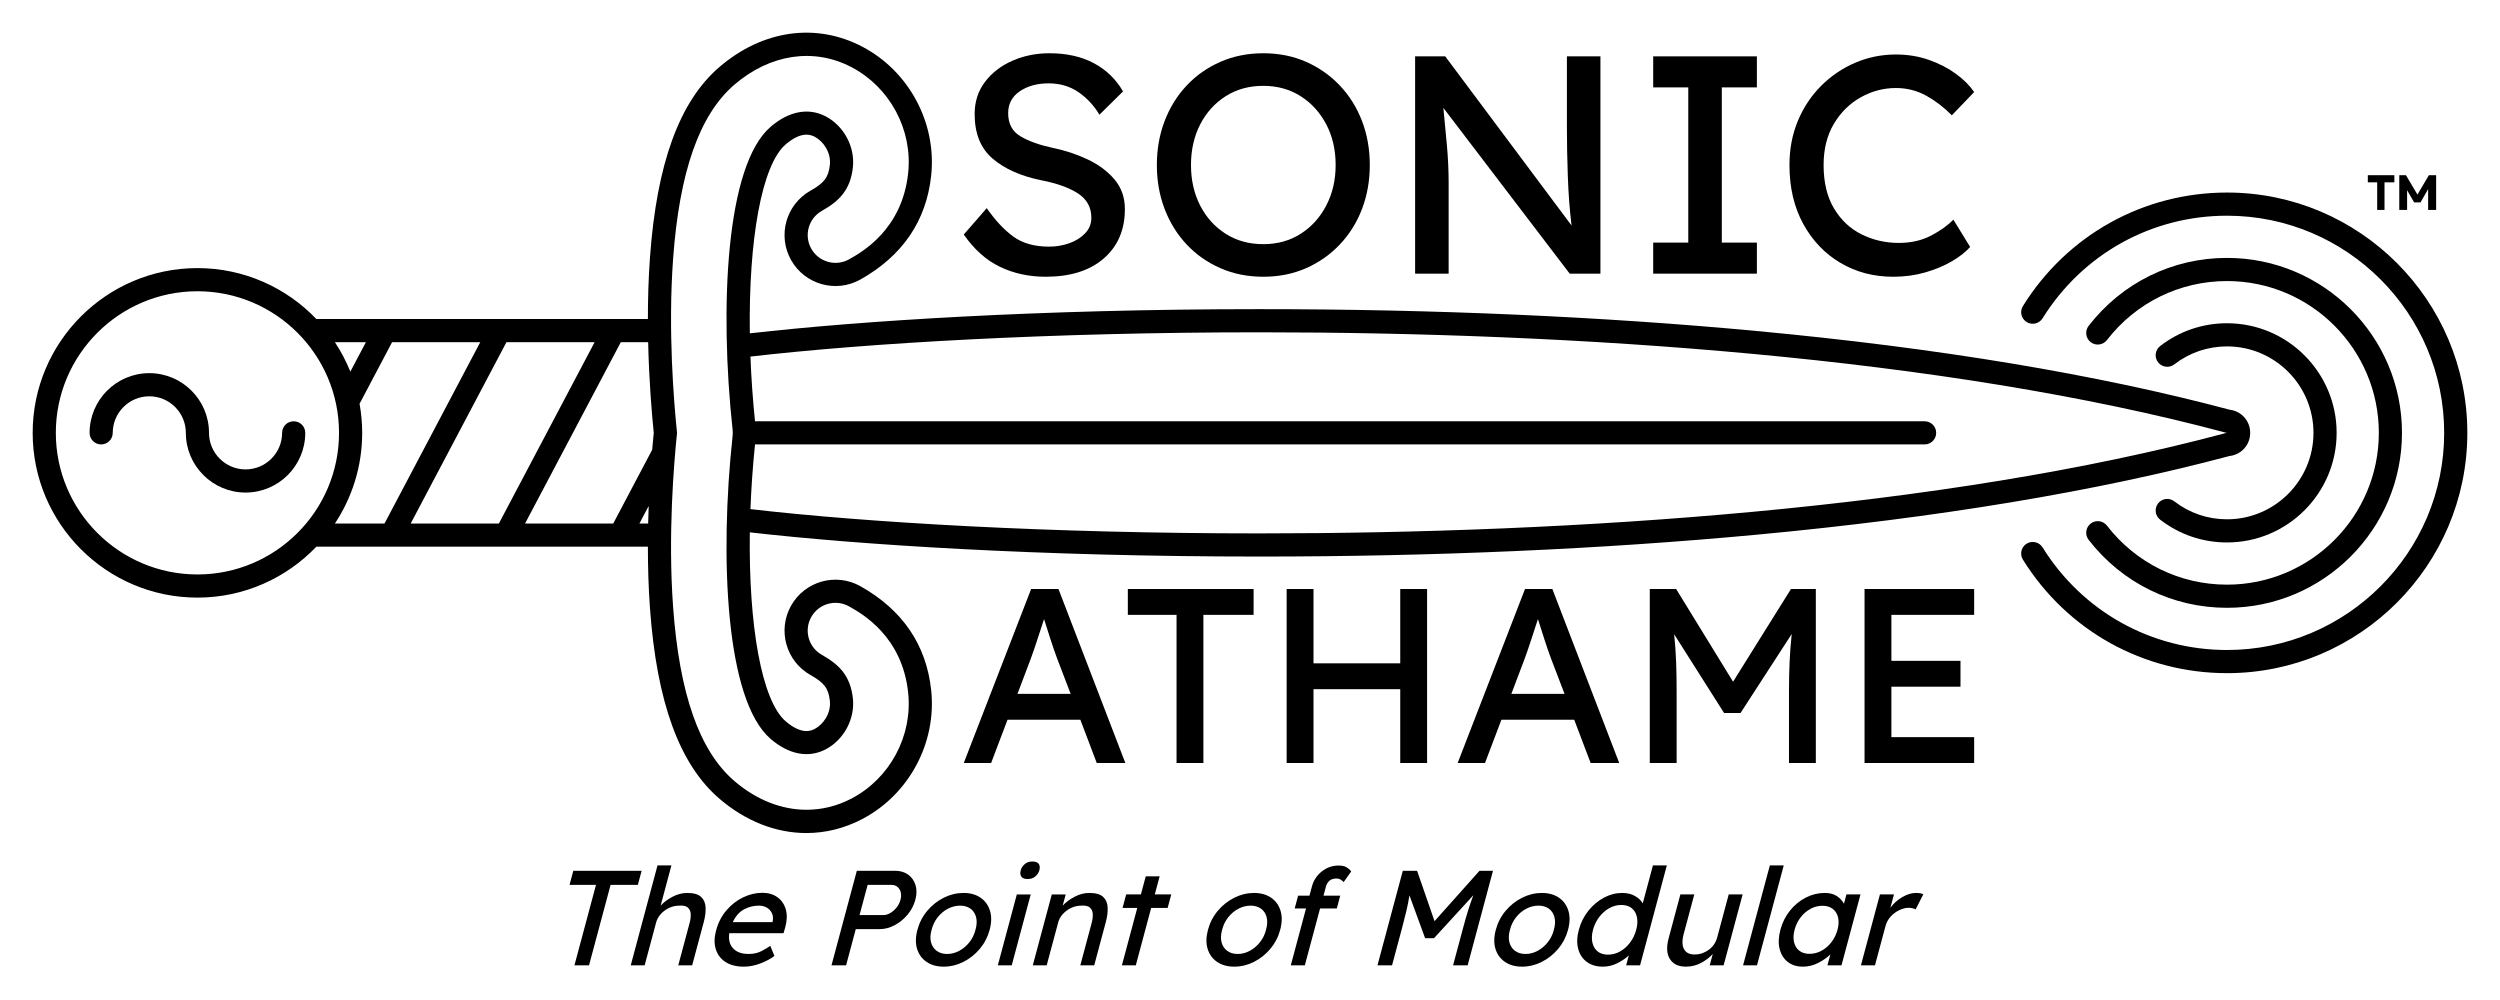
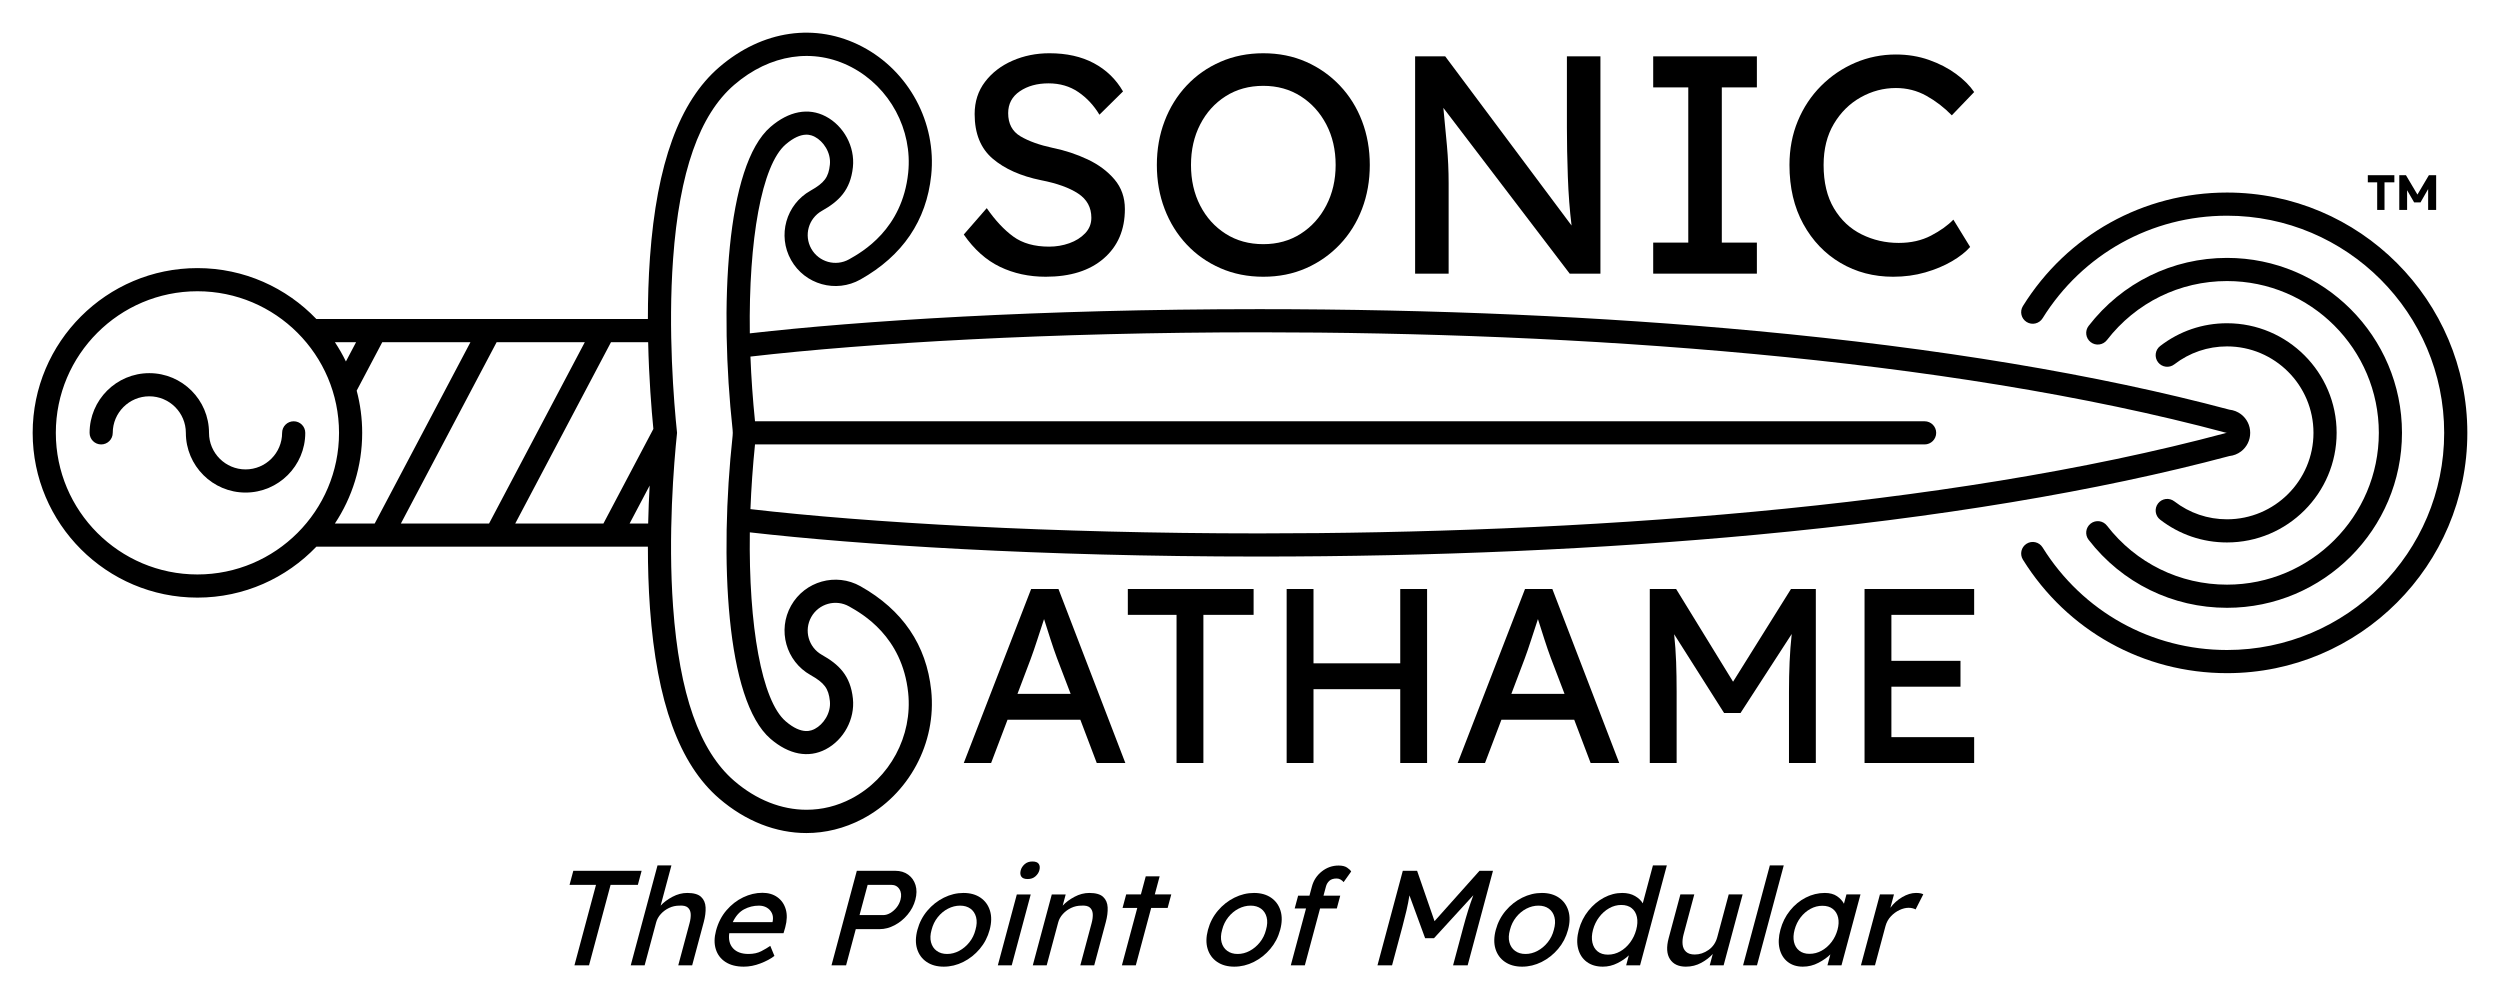
<svg xmlns="http://www.w3.org/2000/svg" version="1.1" id="Main" x="0px" y="0px" width="765.11px" height="305.84px" viewBox="0 0 765.11 305.84" enable-background="new 0 0 765.11 305.84" xml:space="preserve">
  <g id="Emblem">
-     <g id="Expanded">
-       <path id="Sine" d="M89.881,128.93c-1.957,0-3.543,1.586-3.543,3.543c0,6.168-5.018,11.187-11.186,11.187    s-11.186-5.019-11.186-11.187c0-10.076-8.198-18.273-18.274-18.273s-18.274,8.197-18.274,18.273c0,1.957,1.586,3.543,3.543,3.543    s3.543-1.586,3.543-3.543c0-6.168,5.019-11.186,11.187-11.186s11.187,5.018,11.187,11.186c0,10.075,8.197,18.272,18.273,18.272    s18.273-8.197,18.273-18.272C93.425,130.516,91.838,128.93,89.881,128.93z" />
-       <path d="M685.879,126.802c-1.054-0.808-2.297-1.292-3.585-1.425c-40.413-10.782-89.105-18.883-144.751-24.083    c-47.436-4.433-98.637-6.68-152.182-6.68c-67.365,0-122.473,3.599-155.883,7.406c-0.401-28.587,3.635-51.501,10.96-57.814    c5.055-4.357,8.006-2.814,8.974-2.309c2.508,1.313,4.961,4.738,4.567,8.501c-0.405,3.857-1.679,5.568-5.93,7.96    c-7.504,4.223-10.164,13.729-5.941,21.233c4.224,7.504,13.73,10.165,21.233,5.941c12.908-7.264,20.192-17.991,21.648-31.882    c1.685-16.065-6.805-31.892-21.125-39.382c-14.205-7.429-30.572-5.068-43.783,6.318c-12.165,10.484-19.086,29.506-21.159,58.155    c-0.463,6.401-0.642,12.796-0.64,18.894H96.84c-0.006,0-0.011,0-0.017,0C87.638,88.042,74.721,82.05,60.422,82.05    c-27.804,0-50.424,22.62-50.424,50.423c0,27.803,22.62,50.422,50.424,50.423c14.299,0,27.217-5.993,36.402-15.588    c0.005,0,0.01,0.001,0.016,0.001h101.443c-0.002,6.098,0.177,12.493,0.64,18.894c2.073,28.648,8.994,47.671,21.158,58.155    c8.123,7.001,17.437,10.591,26.71,10.591c5.808-0.001,11.602-1.409,17.072-4.271c14.321-7.49,22.811-23.317,21.126-39.384    c-1.457-13.891-8.74-24.616-21.648-31.881c-7.502-4.222-17.01-1.563-21.233,5.94c-4.223,7.504-1.563,17.011,5.941,21.233    c4.25,2.392,5.525,4.103,5.93,7.959c0.395,3.765-2.059,7.19-4.567,8.503c-0.968,0.506-3.918,2.048-8.974-2.31    c-7.324-6.313-11.36-29.228-10.959-57.814c33.409,3.807,88.516,7.406,155.883,7.406c53.55,0,104.751-2.247,152.181-6.679    c55.643-5.199,104.335-13.301,144.752-24.083c1.288-0.133,2.531-0.617,3.585-1.425c1.75-1.342,2.776-3.42,2.776-5.625v-0.093    C688.656,130.221,687.629,128.143,685.879,126.802z M111.982,104.722l-4.761,9.017c-1.276-3.177-2.863-6.196-4.729-9.017H111.982z     M60.422,175.81c-23.896-0.001-43.337-19.442-43.337-43.337c0-23.896,19.441-43.336,43.337-43.336    c23.896,0,43.335,19.44,43.335,43.336C103.758,156.369,84.318,175.81,60.422,175.81z M102.493,160.222    c5.271-7.966,8.352-17.503,8.352-27.749c0-3.038-0.285-6.009-0.803-8.9l9.954-18.851h26.986l-29.307,55.5H102.493z     M125.689,160.222l29.307-55.5h26.986l-29.307,55.5H125.689z M160.689,160.222l29.307-55.5h8.368    c0.265,11.803,1.118,21.883,1.716,27.75c-0.15,1.472-0.316,3.214-0.485,5.177l-11.92,22.573H160.689z M195.689,160.222    l2.838-5.375c-0.066,1.743-0.122,3.538-0.163,5.375H195.689z M224.211,131.559c0.066,0.607,0.066,1.219,0,1.826    c-4.066,37.671-2.056,80.951,11.601,92.722c5.612,4.837,11.608,5.98,16.885,3.221c5.558-2.907,8.984-9.29,8.331-15.521    c-0.745-7.099-4.337-10.489-9.502-13.396c-4.093-2.304-5.544-7.489-3.241-11.582c2.304-4.094,7.49-5.543,11.582-3.24    c4.022,2.264,16.263,9.152,18.076,26.444c1.384,13.202-5.593,26.209-17.362,32.365c-4.387,2.295-9.047,3.424-13.737,3.425    c-7.641,0-15.364-2.996-22.135-8.833c-10.664-9.191-16.786-26.625-18.716-53.299c-1.588-21.94,0.24-43.909,1.213-53.219    c-0.973-9.31-2.801-31.278-1.213-53.219c1.93-26.673,8.052-44.107,18.717-53.298c10.928-9.418,24.339-11.441,35.872-5.407    c11.769,6.156,18.746,19.162,17.362,32.363c-1.813,17.293-14.054,24.182-18.076,26.445c-4.092,2.303-9.277,0.853-11.582-3.241    c-2.303-4.093-0.853-9.278,3.241-11.582c5.165-2.907,8.757-6.297,9.502-13.396c0.653-6.23-2.772-12.612-8.33-15.52    c-5.276-2.76-11.273-1.617-16.885,3.22C222.155,50.608,220.145,93.888,224.211,131.559z M681.569,132.519    c-0.055-0.015-0.117-0.031-0.173-0.046c-86.725,23.3-199.966,30.771-296.034,30.771c-63.72,0-119.855-3.291-155.695-7.429    c0.247-6.411,0.711-13.048,1.399-19.8h357.948c1.957,0,3.543-1.586,3.543-3.543s-1.586-3.543-3.543-3.543H231.066    c-0.689-6.752-1.153-13.389-1.4-19.799c35.841-4.14,91.961-7.43,155.695-7.43c96.062,0,209.319,7.474,296.034,30.772    c0.056-0.016,0.118-0.032,0.173-0.047V132.519z" />
-       <g id="Radiate_1_">
-         <g>
-           <g>
-             <path d="M681.569,166.015c-7.475,0-14.552-2.411-20.465-6.974c-1.55-1.195-1.837-3.421-0.642-4.97       c1.195-1.55,3.421-1.837,4.97-0.642c4.663,3.598,10.243,5.499,16.137,5.499c14.588,0,26.457-11.869,26.457-26.457       c0-14.588-11.869-26.457-26.457-26.457c-5.893,0-11.474,1.901-16.138,5.5c-1.552,1.196-3.774,0.908-4.97-0.642       s-0.908-3.774,0.642-4.97c5.916-4.563,12.992-6.975,20.466-6.975c18.496,0,33.543,15.047,33.543,33.543       S700.065,166.015,681.569,166.015z" />
-           </g>
+     <g id="Expanded_1_">
+       <g id="Knife_1_">
+         <path d="M681.569,166.015c-7.475,0-14.552-2.411-20.465-6.974c-1.55-1.195-1.837-3.421-0.642-4.97s3.419-1.838,4.97-0.642     c4.663,3.598,10.243,5.499,16.137,5.499c14.588,0,26.457-11.869,26.457-26.457c0-14.588-11.869-26.457-26.457-26.457     c-5.893,0-11.474,1.901-16.138,5.5c-1.552,1.196-3.774,0.908-4.97-0.642s-0.908-3.774,0.642-4.97     c5.916-4.563,12.992-6.975,20.466-6.975c18.496,0,33.543,15.048,33.543,33.543C715.112,150.968,700.065,166.015,681.569,166.015z     " />
+         <path d="M681.569,206.015c-25.576,0-48.929-12.986-62.468-34.74c-1.034-1.661-0.526-3.847,1.136-4.88     c1.659-1.035,3.847-0.526,4.88,1.136c12.237,19.66,33.341,31.398,56.452,31.398c36.645,0,66.457-29.813,66.457-66.457     s-29.813-66.457-66.457-66.457c-23.111,0-44.215,11.737-56.452,31.398c-1.034,1.662-3.223,2.168-4.88,1.136     c-1.662-1.034-2.17-3.219-1.136-4.881c13.539-21.753,36.892-34.74,62.468-34.74c40.552,0,73.543,32.992,73.543,73.543     S722.121,206.015,681.569,206.015z" />
+         <path d="M681.569,186.015c-16.687,0-32.126-7.585-42.36-20.812c-1.197-1.547-0.913-3.772,0.635-4.971     c1.547-1.196,3.773-0.912,4.971,0.635c8.881,11.478,22.278,18.062,36.755,18.062c25.616,0,46.457-20.841,46.457-46.457     s-20.841-46.457-46.457-46.457c-14.477,0-27.874,6.583-36.755,18.062c-1.198,1.547-3.425,1.832-4.971,0.634     c-1.548-1.197-1.832-3.423-0.635-4.971c10.234-13.226,25.674-20.812,42.36-20.812c29.523,0,53.543,24.02,53.543,53.543     C735.112,161.996,711.092,186.015,681.569,186.015z" />
+         <path d="M75.152,150.746c-10.076,0-18.273-8.197-18.273-18.272c0-6.168-5.019-11.186-11.187-11.186s-11.187,5.018-11.187,11.186     c0,1.957-1.586,3.543-3.543,3.543s-3.543-1.586-3.543-3.543c0-10.076,8.198-18.273,18.274-18.273s18.274,8.197,18.274,18.273     c0,6.168,5.018,11.187,11.186,11.187s11.186-5.019,11.186-11.187c0-1.957,1.586-3.543,3.543-3.543s3.543,1.586,3.543,3.543     C93.425,142.548,85.228,150.746,75.152,150.746z" />
+         <path d="M685.879,126.802c-1.054-0.808-2.297-1.292-3.585-1.425c-40.413-10.782-89.105-18.883-144.751-24.083     c-47.436-4.433-98.637-6.68-152.182-6.68c-67.367,0-122.474,3.599-155.883,7.406c-0.401-28.587,3.635-51.501,10.96-57.814     c5.055-4.357,8.006-2.814,8.974-2.309c2.508,1.313,4.961,4.738,4.567,8.501c-0.405,3.857-1.679,5.568-5.93,7.96     c-7.504,4.223-10.164,13.729-5.941,21.233c4.224,7.504,13.73,10.165,21.233,5.941c12.908-7.264,20.192-17.991,21.648-31.882     c1.685-16.065-6.805-31.892-21.125-39.382c-14.205-7.429-30.572-5.068-43.783,6.318c-12.165,10.484-19.086,29.506-21.159,58.155     c-0.463,6.401-0.642,12.796-0.64,18.894H96.84c-0.006,0-0.011,0-0.017,0C87.638,88.042,74.721,82.05,60.422,82.05     c-27.804,0-50.424,22.62-50.424,50.423c0,27.803,22.62,50.422,50.424,50.423c14.299,0,27.217-5.993,36.402-15.588     c0.005,0,0.01,0.001,0.016,0.001h101.443c-0.002,6.098,0.177,12.493,0.64,18.894c2.073,28.648,8.994,47.671,21.158,58.155     c8.123,7.001,17.437,10.591,26.71,10.591c5.808-0.001,11.602-1.409,17.072-4.271c14.321-7.49,22.811-23.317,21.126-39.384     c-1.457-13.891-8.74-24.616-21.648-31.881c-7.502-4.222-17.01-1.563-21.233,5.94c-4.223,7.504-1.563,17.011,5.941,21.233     c4.25,2.392,5.525,4.103,5.93,7.959c0.395,3.765-2.059,7.19-4.567,8.503c-0.968,0.506-3.918,2.048-8.974-2.31     c-7.324-6.313-11.36-29.228-10.959-57.814c33.409,3.808,88.516,7.406,155.883,7.406c53.55,0,104.751-2.247,152.181-6.679     c55.643-5.199,104.335-13.301,144.752-24.083c1.288-0.133,2.531-0.617,3.585-1.425c1.75-1.342,2.776-3.42,2.776-5.625v-0.093     C688.656,130.221,687.629,128.143,685.879,126.802z M108.979,104.722l-3.117,5.904c-0.99-2.05-2.122-4.019-3.37-5.904H108.979z      M60.422,175.81c-23.896-0.001-43.337-19.442-43.337-43.337c0-23.896,19.441-43.336,43.337-43.336     c23.896,0,43.335,19.44,43.335,43.336C103.758,156.369,84.318,175.81,60.422,175.81z M102.493,160.222     c5.271-7.966,8.352-17.503,8.352-27.749c0-4.464-0.59-8.792-1.685-12.917l7.833-14.833h26.986l-29.307,55.5H102.493z      M122.686,160.222l29.307-55.5h26.986l-29.307,55.5H122.686z M157.686,160.222l29.307-55.5h11.371     c0.248,11.036,1.009,20.561,1.596,26.548l-15.288,28.952H157.686z M192.686,160.222l6.135-11.618     c-0.2,3.594-0.365,7.499-0.457,11.618H192.686z M224.211,131.559c0.065,0.607,0.065,1.219,0,1.826     c-4.067,37.671-2.057,80.951,11.601,92.722c5.612,4.837,11.608,5.98,16.885,3.221c5.558-2.907,8.984-9.29,8.331-15.521     c-0.745-7.099-4.337-10.489-9.502-13.396c-4.093-2.304-5.544-7.489-3.241-11.582c2.304-4.094,7.49-5.543,11.582-3.24     c4.022,2.264,16.263,9.152,18.076,26.444c1.384,13.202-5.593,26.209-17.362,32.365c-4.387,2.295-9.047,3.424-13.737,3.425     c-7.641,0-15.364-2.996-22.135-8.833c-10.664-9.191-16.786-26.625-18.716-53.299c-1.588-21.94,0.24-43.909,1.213-53.219     c-0.973-9.31-2.801-31.278-1.213-53.219c1.93-26.673,8.052-44.107,18.717-53.298c10.928-9.418,24.339-11.441,35.872-5.407     c11.769,6.156,18.746,19.162,17.362,32.363c-1.813,17.293-14.054,24.182-18.076,26.445c-4.092,2.303-9.277,0.853-11.582-3.241     c-2.303-4.093-0.853-9.278,3.241-11.582c5.165-2.907,8.757-6.297,9.502-13.396c0.653-6.23-2.772-12.612-8.33-15.52     c-5.274-2.76-11.272-1.618-16.885,3.22C222.155,50.608,220.145,93.888,224.211,131.559z M681.569,132.519     c-0.055-0.015-0.117-0.031-0.173-0.046c-86.725,23.3-199.966,30.771-296.034,30.771c-63.712,0-119.854-3.289-155.695-7.428     c0.247-6.411,0.711-13.049,1.399-19.801h357.948c1.957,0,3.543-1.586,3.543-3.543s-1.586-3.543-3.543-3.543H231.066     c-0.689-6.752-1.153-13.39-1.4-19.801c35.841-4.14,91.965-7.428,155.695-7.428c96.062,0,209.319,7.474,296.034,30.772     c0.056-0.016,0.118-0.032,0.173-0.047V132.519z" />
+       </g>
+       <g id="Text_1_">
+         <g id="SONIC_2_">
+           <path d="M301.987,63.702c2.598,3.738,5.305,6.637,8.123,8.693c2.818,2.059,6.475,3.088,10.973,3.088      c2.152,0,4.211-0.348,6.176-1.045c1.961-0.697,3.576-1.711,4.844-3.041s1.9-2.912,1.9-4.75c0-3.166-1.346-5.637-4.037-7.41      c-2.693-1.771-6.477-3.135-11.354-4.084c-6.207-1.268-11.146-3.469-14.818-6.604c-3.674-3.135-5.51-7.678-5.51-13.633      c0-3.799,1.059-7.092,3.182-9.879c2.121-2.787,4.924-4.939,8.408-6.461c3.482-1.52,7.25-2.279,11.305-2.279      c5.256,0,9.785,1.014,13.584,3.039c3.801,2.029,6.777,4.91,8.93,8.646l-7.219,7.125c-1.711-2.852-3.863-5.162-6.461-6.936      c-2.598-1.771-5.637-2.66-9.119-2.66c-3.484,0-6.412,0.807-8.787,2.422s-3.563,3.848-3.563,6.697c0,3.23,1.25,5.592,3.752,7.078      c2.502,1.488,5.811,2.676,9.928,3.563c3.736,0.76,7.281,1.934,10.639,3.516c3.357,1.584,6.096,3.627,8.219,6.127      c2.121,2.502,3.182,5.527,3.182,9.072c0,6.334-2.152,11.369-6.459,15.105c-4.309,3.738-10.229,5.604-17.766,5.604      c-5.129,0-9.801-1.012-14.012-3.04c-4.213-2.025-7.902-5.32-11.068-9.879L301.987,63.702z" />
+           <path d="M419.217,50.497c0,4.814-0.793,9.295-2.375,13.443c-1.584,4.148-3.848,7.775-6.793,10.877      c-2.945,3.104-6.396,5.527-10.355,7.268c-3.959,1.741-8.313,2.612-13.063,2.612s-9.119-0.871-13.109-2.612      c-3.99-1.74-7.443-4.164-10.355-7.268c-2.914-3.102-5.162-6.729-6.744-10.877c-1.584-4.148-2.375-8.629-2.375-13.443      c0-4.813,0.791-9.293,2.375-13.441c1.582-4.148,3.83-7.773,6.744-10.877c2.912-3.104,6.365-5.525,10.355-7.268      s8.359-2.613,13.109-2.613s9.104,0.871,13.063,2.613s7.41,4.164,10.355,7.268s5.209,6.729,6.793,10.877      C418.424,41.204,419.217,45.684,419.217,50.497z M408.766,50.497c0-4.621-0.949-8.754-2.85-12.396      c-1.9-3.641-4.512-6.523-7.838-8.645c-3.324-2.121-7.141-3.184-11.447-3.184c-4.369,0-8.217,1.063-11.541,3.184      c-3.326,2.121-5.924,5.004-7.791,8.645c-1.869,3.643-2.803,7.775-2.803,12.396c0,4.625,0.934,8.758,2.803,12.398      c1.867,3.643,4.465,6.523,7.791,8.645c3.324,2.123,7.172,3.184,11.541,3.184c4.307,0,8.123-1.061,11.447-3.184      c3.326-2.121,5.938-5.018,7.838-8.691S408.766,55.057,408.766,50.497z" />
+           <path d="M479.542,17.247h10.26v66.501h-9.404l-38.664-50.729c0.379,3.863,0.742,7.711,1.092,11.541      c0.348,3.834,0.521,7.682,0.521,11.543v27.646h-10.26V17.247h9.215l38.666,51.775c-0.57-4.621-0.949-9.609-1.141-14.963      c-0.189-5.35-0.285-10.338-0.285-14.961V17.247z" />
+           <path d="M537.682,83.748h-31.73v-9.501h10.736v-47.5h-10.736v-9.5h31.73v9.5h-10.734v47.5h10.734V83.748z" />
+           <path d="M602.946,75.577c-1.33,1.521-3.182,2.979-5.557,4.371s-5.1,2.533-8.17,3.419c-3.072,0.887-6.35,1.33-9.832,1.33      c-5.955,0-11.322-1.408-16.104-4.228c-4.781-2.816-8.582-6.791-11.4-11.922s-4.227-11.146-4.227-18.051      c0-4.875,0.855-9.371,2.564-13.49c1.711-4.115,4.086-7.693,7.125-10.734c3.041-3.039,6.523-5.398,10.451-7.078      c3.926-1.676,8.074-2.516,12.443-2.516c3.611,0,6.984,0.555,10.119,1.662s5.889,2.533,8.264,4.275s4.229,3.594,5.559,5.557      l-6.84,7.125c-2.344-2.406-4.941-4.4-7.791-5.984s-5.953-2.375-9.311-2.375c-3.799,0-7.395,0.949-10.781,2.85      c-3.389,1.9-6.127,4.607-8.219,8.123c-2.09,3.514-3.135,7.711-3.135,12.586c0,5.32,1.061,9.754,3.184,13.301      c2.121,3.547,4.939,6.191,8.455,7.932c3.514,1.744,7.299,2.613,11.352,2.613c3.736,0,7.031-0.744,9.881-2.232      s5.129-3.119,6.84-4.893L602.946,75.577z" />
        </g>
-         <g>
-           <g>
-             <path d="M681.569,206.015c-25.576,0-48.929-12.986-62.468-34.74c-1.034-1.661-0.526-3.847,1.136-4.88       c1.659-1.035,3.847-0.526,4.88,1.136c12.237,19.66,33.341,31.398,56.452,31.398c36.645,0,66.457-29.813,66.457-66.457       s-29.813-66.457-66.457-66.457c-23.111,0-44.215,11.737-56.452,31.398c-1.034,1.662-3.223,2.168-4.88,1.136       c-1.662-1.034-2.17-3.219-1.136-4.881c13.539-21.753,36.892-34.74,62.468-34.74c40.552,0,73.543,32.992,73.543,73.543       S722.121,206.015,681.569,206.015z" />
-           </g>
-         </g>
-         <g>
-           <g>
-             <path d="M681.569,186.015c-16.687,0-32.126-7.585-42.36-20.812c-1.197-1.547-0.913-3.772,0.635-4.971       c1.547-1.196,3.773-0.912,4.971,0.635c8.881,11.478,22.278,18.062,36.755,18.062c25.616,0,46.457-20.841,46.457-46.457       s-20.841-46.457-46.457-46.457c-14.477,0-27.874,6.583-36.755,18.062c-1.198,1.547-3.425,1.832-4.971,0.634       c-1.548-1.197-1.832-3.423-0.635-4.971c10.234-13.226,25.674-20.812,42.36-20.812c29.523,0,53.543,24.02,53.543,53.543       C735.112,161.996,711.092,186.015,681.569,186.015z" />
-           </g>
-         </g>
-       </g>
-       <g id="Text">
-         <g id="SONIC_1_">
-           <g>
-             <path d="M301.987,63.702c2.598,3.738,5.305,6.637,8.123,8.693c2.818,2.059,6.475,3.088,10.973,3.088       c2.152,0,4.211-0.348,6.176-1.045c1.961-0.697,3.576-1.711,4.844-3.041s1.9-2.912,1.9-4.75c0-3.166-1.346-5.637-4.037-7.41       c-2.693-1.771-6.477-3.135-11.354-4.084c-6.207-1.268-11.146-3.469-14.818-6.604c-3.674-3.135-5.51-7.678-5.51-13.633       c0-3.799,1.059-7.092,3.182-9.879c2.121-2.787,4.924-4.939,8.408-6.461c3.482-1.52,7.25-2.279,11.305-2.279       c5.256,0,9.785,1.014,13.584,3.039c3.801,2.029,6.777,4.91,8.93,8.646l-7.219,7.125c-1.711-2.852-3.863-5.162-6.461-6.936       c-2.598-1.771-5.637-2.66-9.119-2.66c-3.484,0-6.412,0.807-8.787,2.422s-3.563,3.848-3.563,6.697       c0,3.23,1.25,5.592,3.752,7.078c2.502,1.488,5.811,2.676,9.928,3.563c3.736,0.76,7.281,1.934,10.639,3.516       c3.357,1.584,6.096,3.627,8.219,6.127c2.121,2.502,3.182,5.527,3.182,9.072c0,6.334-2.152,11.369-6.459,15.105       c-4.309,3.738-10.229,5.604-17.766,5.604c-5.129,0-9.801-1.012-14.012-3.04c-4.213-2.025-7.902-5.32-11.068-9.879       L301.987,63.702z" />
-           </g>
-           <g>
-             <path d="M419.217,50.497c0,4.814-0.793,9.295-2.375,13.443c-1.584,4.148-3.848,7.775-6.793,10.877       c-2.945,3.104-6.396,5.527-10.355,7.268c-3.959,1.741-8.313,2.612-13.063,2.612s-9.119-0.871-13.109-2.612       c-3.99-1.74-7.443-4.164-10.355-7.268c-2.914-3.102-5.162-6.729-6.744-10.877c-1.584-4.148-2.375-8.629-2.375-13.443       c0-4.813,0.791-9.293,2.375-13.441c1.582-4.148,3.83-7.773,6.744-10.877c2.912-3.104,6.365-5.525,10.355-7.268       s8.359-2.613,13.109-2.613s9.104,0.871,13.063,2.613s7.41,4.164,10.355,7.268s5.209,6.729,6.793,10.877       C418.424,41.204,419.217,45.684,419.217,50.497z M408.766,50.497c0-4.621-0.949-8.754-2.85-12.396       c-1.9-3.641-4.512-6.523-7.838-8.645c-3.324-2.121-7.141-3.184-11.447-3.184c-4.369,0-8.217,1.063-11.541,3.184       c-3.326,2.121-5.924,5.004-7.791,8.645c-1.869,3.643-2.803,7.775-2.803,12.396c0,4.625,0.934,8.758,2.803,12.398       c1.867,3.643,4.465,6.523,7.791,8.645c3.324,2.123,7.172,3.184,11.541,3.184c4.307,0,8.123-1.061,11.447-3.184       c3.326-2.121,5.938-5.018,7.838-8.691S408.766,55.057,408.766,50.497z" />
-           </g>
-           <g>
-             <path d="M479.542,17.247h10.26v66.501h-9.404l-38.664-50.729c0.379,3.863,0.742,7.711,1.092,11.541       c0.348,3.834,0.521,7.682,0.521,11.543v27.646h-10.26V17.247h9.215l38.666,51.775c-0.57-4.621-0.949-9.609-1.141-14.963       c-0.189-5.35-0.285-10.338-0.285-14.961V17.247z" />
-           </g>
-           <g>
-             <path d="M537.682,83.748h-31.73v-9.501h10.736v-47.5h-10.736v-9.5h31.73v9.5h-10.734v47.5h10.734V83.748z" />
-           </g>
-           <g>
-             <path d="M602.946,75.577c-1.33,1.521-3.182,2.979-5.557,4.371s-5.1,2.533-8.17,3.419c-3.072,0.887-6.35,1.33-9.832,1.33       c-5.955,0-11.322-1.408-16.104-4.228c-4.781-2.816-8.582-6.791-11.4-11.922s-4.227-11.146-4.227-18.051       c0-4.875,0.855-9.371,2.564-13.49c1.711-4.115,4.086-7.693,7.125-10.734c3.041-3.039,6.523-5.398,10.451-7.078       c3.926-1.676,8.074-2.516,12.443-2.516c3.611,0,6.984,0.555,10.119,1.662s5.889,2.533,8.264,4.275s4.229,3.594,5.559,5.557       l-6.84,7.125c-2.344-2.406-4.941-4.4-7.791-5.984s-5.953-2.375-9.311-2.375c-3.799,0-7.395,0.949-10.781,2.85       c-3.389,1.9-6.127,4.607-8.219,8.123c-2.09,3.514-3.135,7.711-3.135,12.586c0,5.32,1.061,9.754,3.184,13.301       c2.121,3.547,4.939,6.191,8.455,7.932c3.514,1.744,7.299,2.613,11.352,2.613c3.736,0,7.031-0.744,9.881-2.232       s5.129-3.119,6.84-4.893L602.946,75.577z" />
-           </g>
-         </g>
-         <g id="ATHAME_1_">
-           <g>
-             <path d="M335.656,233.511l-5.021-13.236h-22.289l-5.02,13.236h-8.369l20.615-53.249h8.367l20.463,53.249H335.656z        M315.42,201.713l-4.031,10.649h16.279l-4.185-10.952c-0.659-1.775-1.317-3.69-1.979-5.744       c-0.658-2.054-1.317-4.119-1.978-6.198c-0.71,2.129-1.406,4.259-2.091,6.389C316.75,197.985,316.079,199.939,315.42,201.713z" />
-           </g>
-           <g>
-             <path d="M360.075,233.511v-45.338h-14.91v-7.911h38.492v7.911H368.29v45.338H360.075z" />
-           </g>
-           <g>
-             <path d="M401.989,180.262v22.746h26.548v-22.746h8.214v53.249h-8.214v-22.593h-26.548v22.593h-8.217v-53.249H401.989z" />
-           </g>
-           <g>
-             <path d="M486.803,233.511l-5.02-13.236h-22.287l-5.021,13.236h-8.367l20.613-53.249h8.368l20.463,53.249H486.803z        M466.569,201.713l-4.031,10.649h16.28l-4.185-10.952c-0.66-1.775-1.319-3.69-1.978-5.744c-0.66-2.054-1.319-4.119-1.978-6.198       c-0.713,2.129-1.408,4.259-2.092,6.389C467.901,197.985,467.229,199.939,466.569,201.713z" />
-           </g>
-           <g>
-             <path d="M512.972,180.262l17.421,28.373l17.723-28.373h7.607v53.249h-8.216v-21.832c0-3.196,0.062-6.224,0.19-9.089       c0.126-2.867,0.343-5.719,0.646-8.559l-15.67,24.188h-5.021l-15.289-24.114c0.303,2.842,0.506,5.682,0.607,8.521       c0.102,2.841,0.153,5.856,0.153,9.053v21.832h-8.217v-53.249H512.972z" />
-           </g>
-           <g>
-             <path d="M570.633,180.262h33.546v7.911H578.85v14.072h21.146v7.913H578.85v15.442h25.329v7.91h-33.546V180.262z" />
-           </g>
+         <g id="ATHAME_2_">
+           <path d="M335.656,233.511l-5.021-13.236h-22.289l-5.02,13.236h-8.369l20.615-53.249h8.367l20.463,53.249H335.656z       M315.42,201.713l-4.031,10.649h16.279l-4.185-10.952c-0.659-1.775-1.317-3.69-1.979-5.744      c-0.658-2.054-1.317-4.119-1.978-6.198c-0.71,2.129-1.406,4.259-2.091,6.389C316.75,197.985,316.079,199.939,315.42,201.713z" />
+           <path d="M360.075,233.511v-45.338h-14.91v-7.911h38.492v7.911H368.29v45.338H360.075z" />
+           <path d="M401.989,180.262v22.746h26.548v-22.746h8.214v53.249h-8.214v-22.593h-26.548v22.593h-8.217v-53.249H401.989z" />
+           <path d="M486.803,233.511l-5.02-13.236h-22.287l-5.021,13.236h-8.367l20.613-53.249h8.368l20.463,53.249H486.803z       M466.569,201.713l-4.031,10.649h16.28l-4.185-10.952c-0.66-1.775-1.319-3.69-1.978-5.744c-0.66-2.054-1.319-4.119-1.978-6.198      c-0.713,2.129-1.408,4.259-2.092,6.389C467.901,197.985,467.229,199.939,466.569,201.713z" />
+           <path d="M512.972,180.262l17.421,28.373l17.723-28.373h7.607v53.249h-8.216v-21.832c0-3.196,0.062-6.224,0.19-9.089      c0.126-2.867,0.343-5.719,0.646-8.559l-15.67,24.188h-5.021l-15.289-24.114c0.303,2.842,0.506,5.682,0.607,8.521      c0.102,2.841,0.153,5.856,0.153,9.053v21.832h-8.217v-53.249H512.972z" />
+           <path d="M570.633,180.262h33.546v7.911H578.85v14.072h21.146v7.913H578.85v15.442h25.329v7.91h-33.546V180.262z" />
        </g>
      </g>
    </g>
    <g id="TM">
      <path d="M727.522,64.246v-8.447h-2.866v-2.187h8.123v2.187h-3.013v8.447H727.522z M736.323,53.612l3.516,5.937l3.514-5.937h2.216    v10.634h-2.452v-6.381l-2.333,4.077h-1.949l-2.156-3.722v6.025h-2.393V53.612H736.323z" />
    </g>
    <g id="Tagline">
      <path d="M175.805,295.428l6.599-24.626h-8.099l1.152-4.298h20.908l-1.152,4.298h-8.346l-6.599,24.626H175.805z" />
      <path d="M210.331,273.282c1.956,0,3.365,0.398,4.224,1.198c0.86,0.799,1.323,1.873,1.388,3.223s-0.123,2.851-0.566,4.503    l-3.542,13.223h-4.256l3.465-12.933c0.28-1.047,0.394-1.983,0.34-2.811c-0.054-0.826-0.35-1.473-0.885-1.941    s-1.407-0.661-2.613-0.578c-1.102,0-2.143,0.234-3.122,0.702c-0.98,0.469-1.82,1.088-2.522,1.859    c-0.703,0.771-1.18,1.626-1.431,2.562l-3.521,13.14h-4.256l8.193-30.576h4.256l-3.3,12.313c0.935-1.02,2.14-1.923,3.618-2.707    C207.278,273.673,208.788,273.282,210.331,273.282z" />
      <path d="M237.017,292.577h-0.042c-1.11,0.854-2.525,1.612-4.245,2.273c-1.72,0.66-3.42,0.991-5.1,0.991    c-2.259,0-4.123-0.475-5.589-1.426c-1.467-0.949-2.459-2.258-2.977-3.926c-0.518-1.665-0.492-3.559,0.077-5.681    c0.649-2.424,1.714-4.497,3.195-6.219c1.48-1.721,3.184-3.043,5.112-3.967c1.927-0.922,3.883-1.384,5.866-1.384    c1.818,0,3.352,0.448,4.599,1.344c1.248,0.895,2.101,2.127,2.563,3.697c0.461,1.57,0.411,3.402-0.15,5.496l-0.528,1.817h-16.61    c-0.276,1.956,0.114,3.506,1.171,4.648s2.632,1.714,4.726,1.714c1.515,0,2.815-0.281,3.904-0.847    c1.087-0.564,2.004-1.108,2.751-1.632L237.017,292.577z M232.263,277.166c-1.625,0-3.146,0.379-4.56,1.135    c-1.416,0.759-2.564,2.061-3.443,3.905h12.148l0.078-0.288c0.168-0.937,0.079-1.763-0.266-2.48    c-0.345-0.715-0.864-1.272-1.556-1.673C233.972,277.365,233.172,277.166,232.263,277.166z" />
      <path d="M274.001,266.504c1.542,0,2.855,0.394,3.94,1.177c1.084,0.786,1.833,1.848,2.247,3.184    c0.413,1.336,0.395,2.844-0.055,4.523c-0.443,1.653-1.233,3.161-2.369,4.524c-1.137,1.364-2.46,2.445-3.968,3.243    c-1.51,0.8-3.035,1.199-4.577,1.199h-7.313l-2.967,11.073h-4.463l7.75-28.924H274.001z M270.287,280.058    c0.744,0,1.475-0.213,2.196-0.642c0.72-0.427,1.36-0.991,1.92-1.693c0.561-0.703,0.955-1.481,1.184-2.335    c0.346-1.294,0.238-2.383-0.324-3.264c-0.563-0.881-1.396-1.322-2.497-1.322h-7.23l-2.48,9.256H270.287z" />
      <path d="M302.878,284.561c-0.591,2.205-1.602,4.152-3.034,5.847s-3.11,3.023-5.035,3.988c-1.925,0.964-3.92,1.445-5.986,1.445    c-2.065,0-3.81-0.481-5.232-1.445c-1.422-0.965-2.395-2.294-2.919-3.988c-0.523-1.694-0.49-3.642,0.101-5.847    c0.59-2.203,1.601-4.152,3.033-5.847c1.431-1.694,3.116-3.022,5.056-3.988c1.938-0.962,3.94-1.444,6.007-1.444    c2.066,0,3.803,0.482,5.211,1.444c1.407,0.966,2.374,2.294,2.898,3.988C303.501,280.409,303.469,282.358,302.878,284.561z     M298.54,284.561c0.418-1.459,0.481-2.748,0.188-3.863c-0.294-1.115-0.867-1.983-1.72-2.604c-0.854-0.619-1.914-0.929-3.181-0.929    s-2.5,0.31-3.699,0.929c-1.199,0.62-2.245,1.488-3.135,2.604c-0.892,1.115-1.52,2.404-1.883,3.863    c-0.412,1.433-0.47,2.707-0.177,3.821c0.293,1.116,0.872,1.991,1.735,2.624c0.863,0.635,1.928,0.95,3.195,0.95    c1.268,0,2.495-0.315,3.685-0.95c1.189-0.633,2.229-1.508,3.121-2.624C297.56,287.268,298.183,285.994,298.54,284.561z" />
      <path d="M309.635,295.428h-4.255l5.812-21.692h4.255L309.635,295.428z M314.52,269.025c-0.965,0-1.614-0.247-1.949-0.743    c-0.336-0.496-0.396-1.144-0.183-1.942c0.185-0.688,0.585-1.308,1.201-1.859c0.616-0.551,1.405-0.826,2.37-0.826    c0.964,0,1.613,0.248,1.949,0.744c0.335,0.496,0.396,1.143,0.182,1.941c-0.184,0.689-0.584,1.31-1.2,1.859    C316.273,268.75,315.483,269.025,314.52,269.025z" />
      <path d="M333.377,273.282c1.956,0,3.364,0.398,4.224,1.198c0.86,0.799,1.323,1.873,1.388,3.223    c0.065,1.35-0.123,2.851-0.566,4.503l-3.543,13.223h-4.256l3.465-12.933c0.28-1.047,0.393-1.983,0.34-2.811    c-0.055-0.826-0.35-1.473-0.885-1.941s-1.407-0.661-2.613-0.578c-1.103,0-2.143,0.234-3.122,0.702    c-0.98,0.469-1.82,1.088-2.522,1.859c-0.703,0.771-1.18,1.626-1.43,2.562l-3.521,13.14h-4.256l5.812-21.692h4.256l-0.919,3.43    c0.935-1.02,2.14-1.923,3.618-2.707C330.324,273.673,331.834,273.282,333.377,273.282z" />
      <path d="M347.606,295.428h-4.256l4.706-17.561h-4.504l1.107-4.132h4.504l1.483-5.537h4.256l-1.484,5.537h5.041l-1.107,4.132    h-5.041L347.606,295.428z" />
      <path d="M391.795,284.561c-0.591,2.205-1.603,4.152-3.034,5.847s-3.109,3.023-5.035,3.988c-1.924,0.964-3.919,1.445-5.985,1.445    c-2.066,0-3.81-0.481-5.232-1.445c-1.422-0.965-2.395-2.294-2.918-3.988c-0.524-1.694-0.491-3.642,0.1-5.847    c0.59-2.203,1.601-4.152,3.033-5.847c1.432-1.694,3.116-3.022,5.056-3.988c1.938-0.962,3.94-1.444,6.007-1.444    c2.065,0,3.803,0.482,5.212,1.444c1.407,0.966,2.373,2.294,2.897,3.988C392.418,280.409,392.386,282.358,391.795,284.561z     M387.456,284.561c0.419-1.459,0.482-2.748,0.189-3.863c-0.294-1.115-0.867-1.983-1.72-2.604    c-0.854-0.619-1.914-0.929-3.181-0.929s-2.5,0.31-3.698,0.929c-1.199,0.62-2.244,1.488-3.135,2.604    c-0.892,1.115-1.519,2.404-1.883,3.863c-0.412,1.433-0.471,2.707-0.177,3.821c0.294,1.116,0.872,1.991,1.736,2.624    c0.862,0.635,1.927,0.95,3.194,0.95s2.496-0.315,3.685-0.95c1.188-0.633,2.228-1.508,3.121-2.624    C386.477,287.268,387.1,285.994,387.456,284.561z" />
      <path d="M409.122,278.033h-5.124l-4.66,17.396h-4.298l4.662-17.396h-3.472l1.053-3.925h3.471l0.753-2.811    c0.501-1.872,1.512-3.408,3.031-4.606s3.23-1.797,5.131-1.797c1.101,0,1.962,0.206,2.581,0.619    c0.618,0.414,1.042,0.813,1.271,1.198l-2.321,3.264c-0.202-0.274-0.492-0.529-0.87-0.764s-0.787-0.352-1.228-0.352    c-0.991,0-1.744,0.234-2.255,0.703c-0.512,0.468-0.859,1.046-1.044,1.734l-0.752,2.811h5.123L409.122,278.033z" />
      <path d="M433.697,266.504l5.331,15.413l13.758-15.413h4.132l-7.75,28.924h-4.463l3.178-11.858c0.466-1.735,0.94-3.381,1.427-4.938    c0.485-1.557,1.018-3.105,1.596-4.649l-12.032,13.14h-2.727l-4.796-13.097c-0.247,1.542-0.55,3.084-0.908,4.627    c-0.359,1.543-0.77,3.182-1.235,4.917l-3.177,11.858h-4.463l7.75-28.924H433.697z" />
      <path d="M479.887,284.561c-0.591,2.205-1.603,4.152-3.033,5.847c-1.433,1.694-3.111,3.023-5.035,3.988    c-1.926,0.964-3.921,1.445-5.986,1.445c-2.066,0-3.811-0.481-5.231-1.445c-1.423-0.965-2.396-2.294-2.92-3.988    s-0.49-3.642,0.1-5.847c0.592-2.203,1.603-4.152,3.034-5.847c1.431-1.694,3.116-3.022,5.056-3.988    c1.938-0.962,3.941-1.444,6.007-1.444c2.066,0,3.803,0.482,5.212,1.444c1.407,0.966,2.373,2.294,2.897,3.988    C480.51,280.409,480.477,282.358,479.887,284.561z M475.548,284.561c0.419-1.459,0.481-2.748,0.188-3.863    c-0.294-1.115-0.867-1.983-1.719-2.604c-0.854-0.619-1.914-0.929-3.182-0.929c-1.267,0-2.5,0.31-3.699,0.929    c-1.199,0.62-2.244,1.488-3.135,2.604c-0.892,1.115-1.52,2.404-1.883,3.863c-0.411,1.433-0.471,2.707-0.176,3.821    c0.292,1.116,0.871,1.991,1.733,2.624c0.864,0.635,1.929,0.95,3.195,0.95c1.269,0,2.495-0.315,3.685-0.95    c1.189-0.633,2.229-1.508,3.121-2.624C474.569,287.268,475.191,285.994,475.548,284.561z" />
      <path d="M510.125,264.852l-8.192,30.576h-4.256l0.818-3.058c-0.862,0.854-2.011,1.646-3.445,2.376    c-1.437,0.729-2.938,1.095-4.509,1.095c-1.956,0-3.588-0.481-4.901-1.445c-1.311-0.965-2.193-2.301-2.645-4.009    s-0.386-3.65,0.197-5.826c0.592-2.203,1.568-4.152,2.93-5.847c1.363-1.694,2.945-3.022,4.747-3.988    c1.801-0.962,3.665-1.444,5.594-1.444c1.542,0,2.854,0.316,3.938,0.95c1.084,0.633,1.869,1.377,2.356,2.23l3.112-11.61H510.125z     M492.104,292.164c1.322,0,2.568-0.331,3.737-0.991c1.169-0.661,2.183-1.569,3.044-2.727s1.484-2.452,1.867-3.885    c0.392-1.459,0.464-2.762,0.22-3.904s-0.773-2.046-1.589-2.706c-0.813-0.662-1.882-0.992-3.204-0.992    c-1.295,0-2.526,0.33-3.696,0.992c-1.168,0.66-2.188,1.563-3.059,2.706c-0.872,1.143-1.502,2.445-1.894,3.904    c-0.385,1.433-0.447,2.728-0.193,3.885s0.788,2.065,1.604,2.727C489.754,291.833,490.809,292.164,492.104,292.164z" />
      <path d="M525.565,286.792l3.498-13.057h4.257l-5.813,21.692h-4.255l0.93-3.472c-0.907,1.021-2.079,1.923-3.515,2.707    c-1.437,0.784-3.008,1.178-4.715,1.178c-2.26,0-3.885-0.771-4.876-2.313c-0.992-1.543-1.122-3.678-0.392-6.405l3.587-13.387h4.256    l-3.276,12.23c-0.296,1.102-0.397,2.121-0.303,3.057c0.093,0.938,0.441,1.688,1.049,2.253c0.605,0.564,1.502,0.847,2.686,0.847    c1.488,0,2.895-0.469,4.22-1.404C524.228,289.782,525.116,288.473,525.565,286.792z" />
      <path d="M533.457,295.428l8.193-30.576h4.256l-8.193,30.576H533.457z" />
      <path d="M569.391,273.736l-5.813,21.692h-4.298l0.896-3.348c-0.904,0.909-2.11,1.764-3.62,2.563    c-1.509,0.799-3.117,1.198-4.824,1.198c-1.818,0-3.349-0.481-4.591-1.445c-1.244-0.965-2.077-2.301-2.501-4.009    s-0.34-3.663,0.25-5.867c0.591-2.204,1.567-4.152,2.931-5.847s2.971-3.017,4.823-3.967c1.852-0.95,3.796-1.425,5.835-1.425    c1.516,0,2.756,0.33,3.723,0.991c0.966,0.66,1.675,1.433,2.128,2.313l0.763-2.851H569.391z M553.776,291.916    c1.323,0,2.566-0.323,3.731-0.971c1.166-0.646,2.173-1.529,3.022-2.645c0.851-1.115,1.463-2.375,1.84-3.78    c0.368-1.377,0.425-2.617,0.169-3.719c-0.255-1.102-0.792-1.977-1.61-2.624s-1.889-0.971-3.211-0.971    c-1.267,0-2.48,0.317-3.643,0.95c-1.161,0.634-2.165,1.502-3.011,2.604c-0.847,1.102-1.458,2.354-1.834,3.76    c-0.377,1.405-0.439,2.665-0.188,3.78c0.253,1.115,0.787,1.998,1.605,2.645C551.467,291.592,552.509,291.916,553.776,291.916z" />
      <path d="M586.259,278.322c-0.239-0.138-0.545-0.254-0.918-0.352c-0.374-0.096-0.781-0.144-1.222-0.144    c-0.882,0-1.811,0.227-2.786,0.681c-0.975,0.455-1.857,1.103-2.647,1.942s-1.34,1.839-1.649,2.996l-3.211,11.982h-4.298    l5.813-21.692h4.296l-1.096,4.091c0.96-1.323,2.168-2.411,3.622-3.265s2.857-1.28,4.207-1.28c1.019,0,1.767,0.138,2.244,0.412    L586.259,278.322z" />
    </g>
  </g>
</svg>
